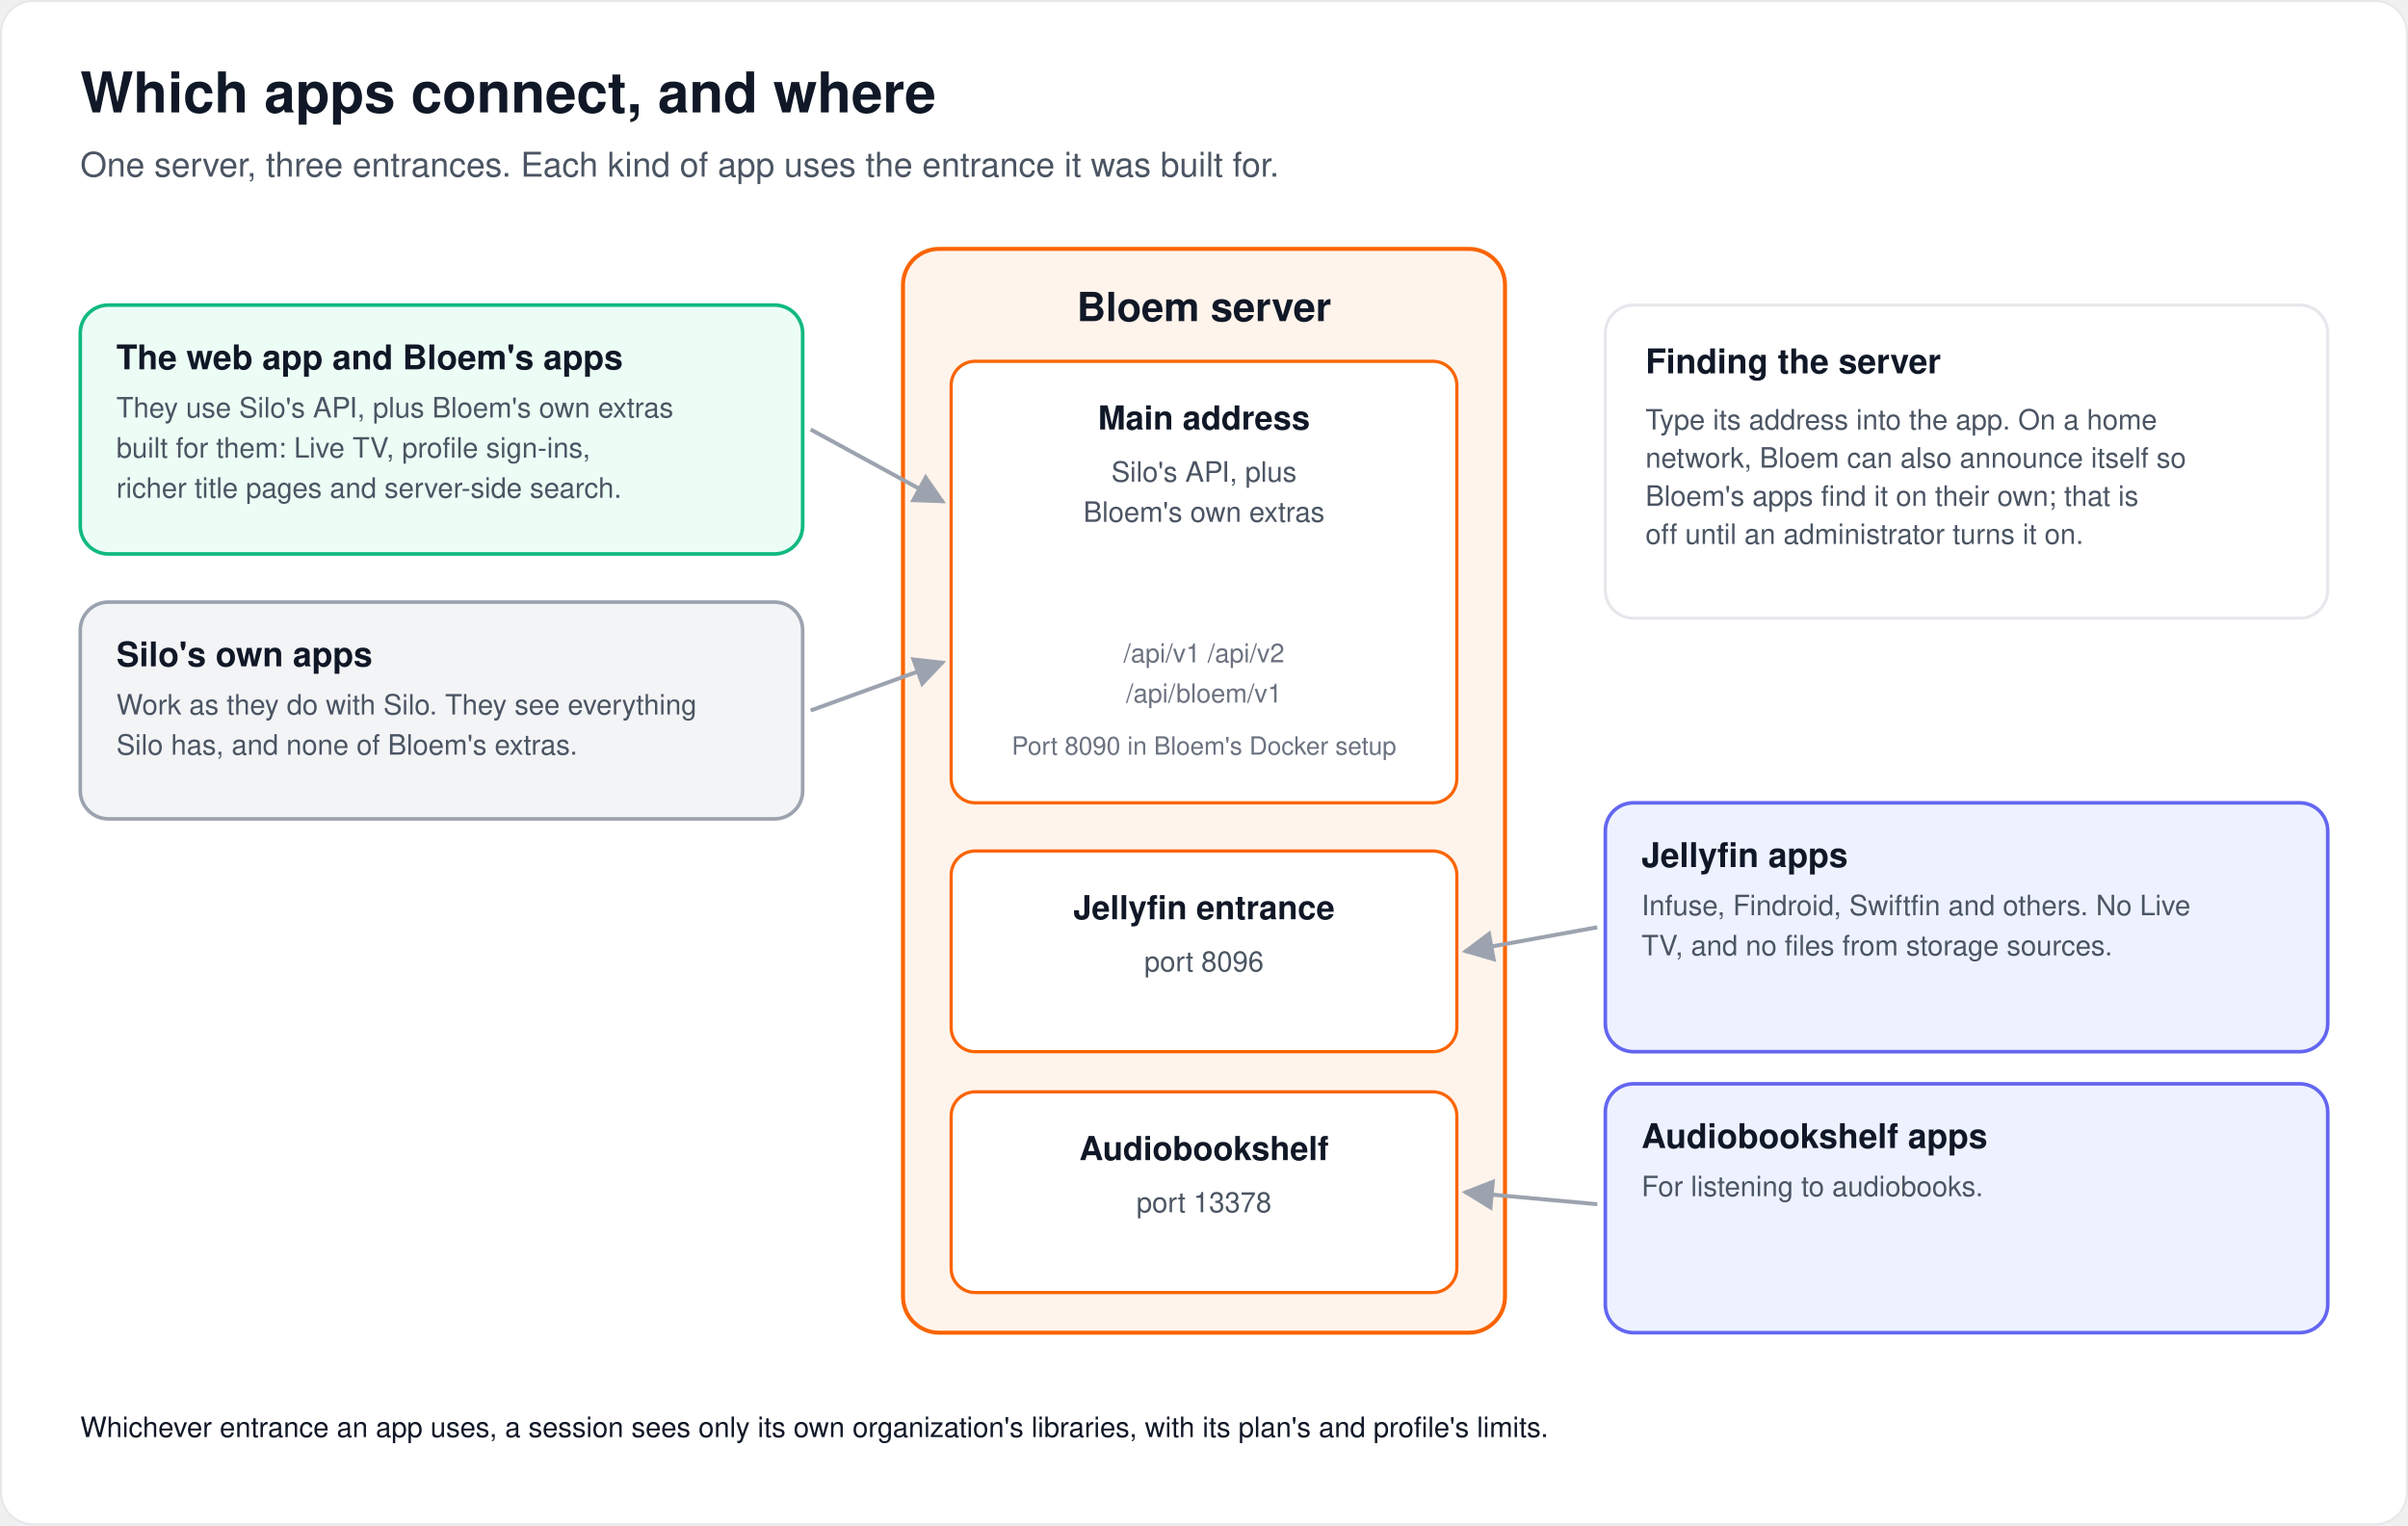
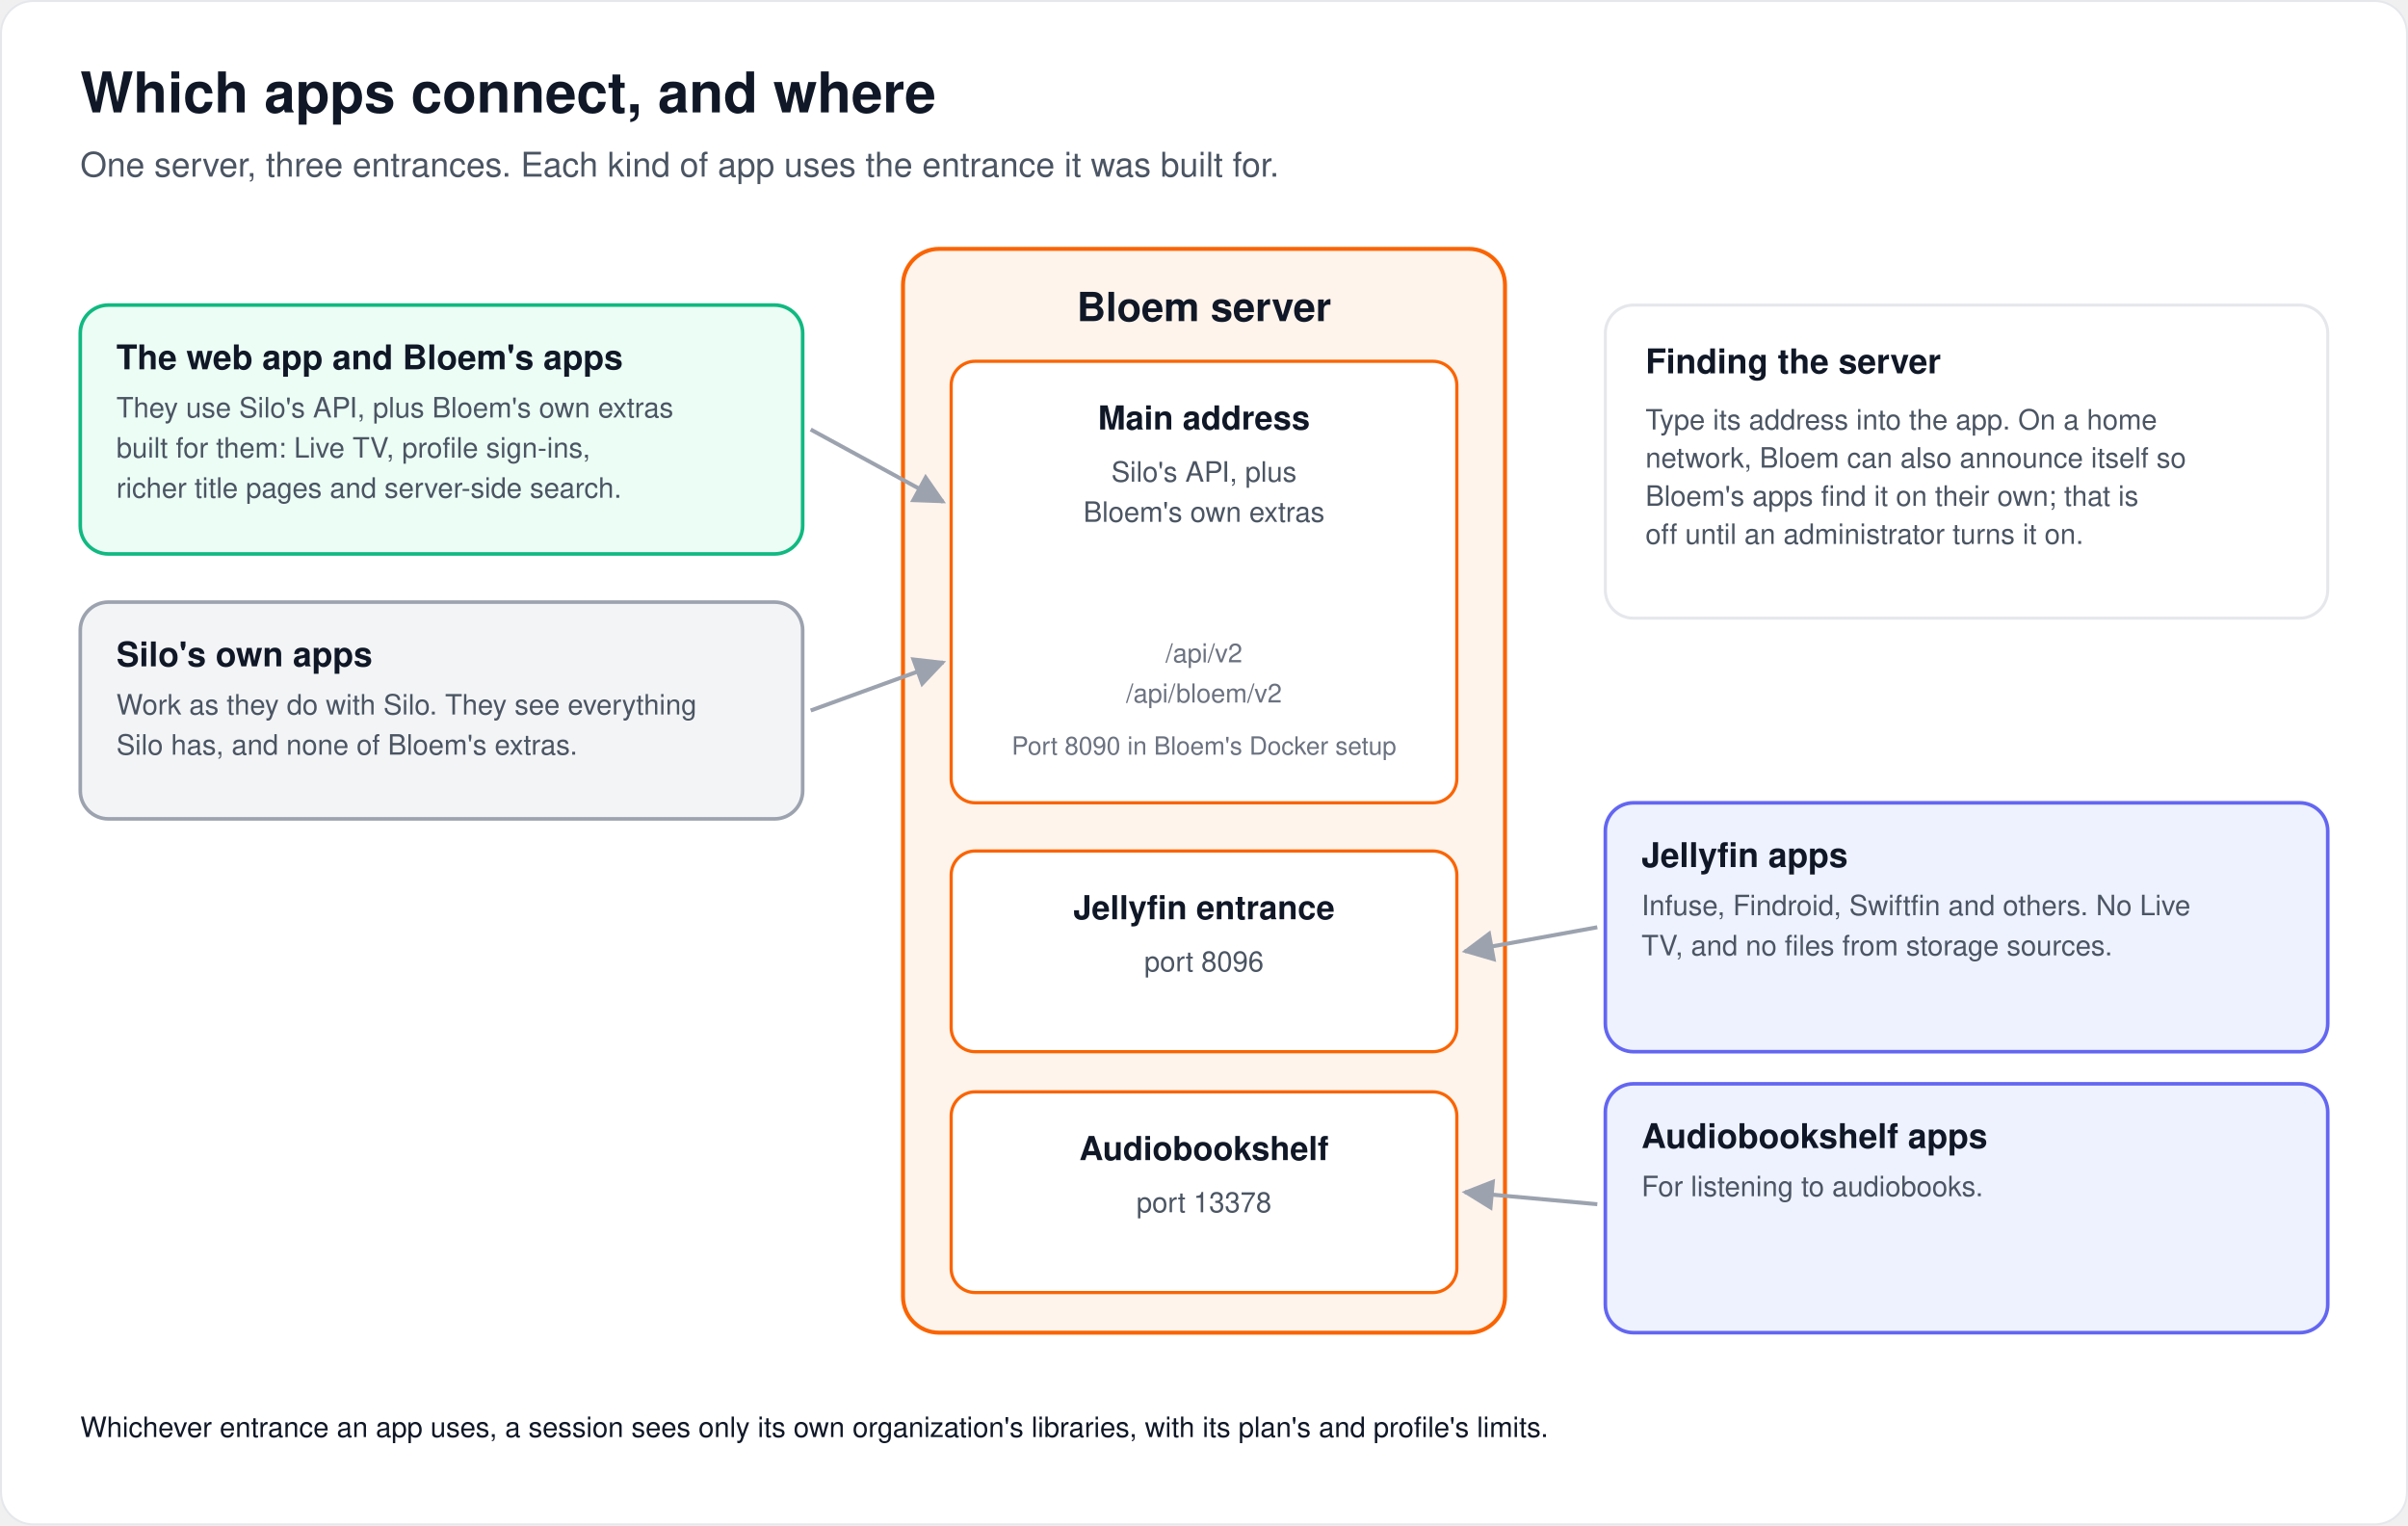
<svg xmlns="http://www.w3.org/2000/svg" width="1200" height="760" viewBox="0 0 1200 760" role="img" aria-labelledby="t d" font-family="'Segoe UI', 'Helvetica Neue', Helvetica, Arial, sans-serif">
  <defs>
    <marker id="arrow" viewBox="0 0 10 10" refX="9" refY="5" markerWidth="8" markerHeight="8" orient="auto-start-reverse">
      <path d="M0,0 L10,5 L0,10 z" fill="#9CA3AF" />
    </marker>
  </defs>
  <rect x="0.5" y="0.5" width="1199" height="759" rx="16" fill="#FFFFFF" stroke="#E5E7EB" />
  <text x="40" y="56" font-size="28" font-weight="700" fill="#101827" text-anchor="start">Which apps connect, and where</text>
  <text x="40" y="88" font-size="17" font-weight="normal" fill="#4B5563" text-anchor="start">One server, three entrances. Each kind of app uses the entrance it was built for.</text>
  <rect x="450" y="124" width="300" height="540" rx="18" fill="#FFF4EC" stroke="#FA6400" stroke-width="2" />
  <text x="600" y="160" font-size="20" font-weight="700" fill="#101827" text-anchor="middle">Bloem server</text>
  <rect x="474" y="180" width="252" height="220" rx="12" fill="#FFFFFF" stroke="#FA6400" stroke-width="1.6" />
  <text x="600" y="214" font-size="16.5" font-weight="700" fill="#101827" text-anchor="middle">Main address</text>
  <text x="600" y="240" font-size="14" font-weight="normal" fill="#4B5563" text-anchor="middle">Silo's API, plus</text>
  <text x="600" y="260" font-size="14" font-weight="normal" fill="#4B5563" text-anchor="middle">Bloem's own extras</text>
  <rect x="474" y="424" width="252" height="100" rx="12" fill="#FFFFFF" stroke="#FA6400" stroke-width="1.6" />
  <text x="600" y="458" font-size="16.5" font-weight="700" fill="#101827" text-anchor="middle">Jellyfin entrance</text>
  <text x="600" y="484" font-size="14" font-weight="normal" fill="#4B5563" text-anchor="middle">port 8096</text>
  <rect x="474" y="544" width="252" height="100" rx="12" fill="#FFFFFF" stroke="#FA6400" stroke-width="1.6" />
  <text x="600" y="578" font-size="16.5" font-weight="700" fill="#101827" text-anchor="middle">Audiobookshelf</text>
  <text x="600" y="604" font-size="14" font-weight="normal" fill="#4B5563" text-anchor="middle">port 13378</text>
-   <text x="600" y="330" font-size="13" font-weight="normal" fill="#6B7280" text-anchor="middle">/api/v1  /api/v2</text>
-   <text x="600" y="350" font-size="13" font-weight="normal" fill="#6B7280" text-anchor="middle">/api/bloem/v1</text>
+   <text x="600" y="330" font-size="13" font-weight="normal" fill="#6B7280" text-anchor="middle">/api/v2</text>
+   <text x="600" y="350" font-size="13" font-weight="normal" fill="#6B7280" text-anchor="middle">/api/bloem/v2</text>
  <text x="600" y="376" font-size="12.5" font-weight="normal" fill="#6B7280" text-anchor="middle">Port 8090 in Bloem's Docker setup</text>
  <rect x="40" y="152" width="360" height="124" rx="14" fill="#ECFDF5" stroke="#10B981" stroke-width="1.8" />
  <text x="58" y="184" font-size="17" font-weight="700" fill="#101827" text-anchor="start">The web app and Bloem's apps</text>
  <text x="58" y="208" font-size="14" font-weight="normal" fill="#4B5563" text-anchor="start">They use Silo's API, plus Bloem's own extras</text>
  <text x="58" y="228" font-size="14" font-weight="normal" fill="#4B5563" text-anchor="start">built for them: Live TV, profile sign-ins,</text>
  <text x="58" y="248" font-size="14" font-weight="normal" fill="#4B5563" text-anchor="start">richer title pages and server-side search.</text>
  <line x1="404" y1="214" x2="470" y2="250" stroke="#9CA3AF" stroke-width="2" marker-end="url(#arrow)" />
  <rect x="40" y="300" width="360" height="108" rx="14" fill="#F3F4F6" stroke="#9CA3AF" stroke-width="1.8" />
  <text x="58" y="332" font-size="17" font-weight="700" fill="#101827" text-anchor="start">Silo's own apps</text>
  <text x="58" y="356" font-size="14" font-weight="normal" fill="#4B5563" text-anchor="start">Work as they do with Silo. They see everything</text>
  <text x="58" y="376" font-size="14" font-weight="normal" fill="#4B5563" text-anchor="start">Silo has, and none of Bloem's extras.</text>
  <line x1="404" y1="354" x2="470" y2="330" stroke="#9CA3AF" stroke-width="2" marker-end="url(#arrow)" />
  <rect x="800" y="400" width="360" height="124" rx="14" fill="#EEF2FF" stroke="#6366F1" stroke-width="1.8" />
  <text x="818" y="432" font-size="17" font-weight="700" fill="#101827" text-anchor="start">Jellyfin apps</text>
  <text x="818" y="456" font-size="14" font-weight="normal" fill="#4B5563" text-anchor="start">Infuse, Findroid, Swiftfin and others. No Live</text>
  <text x="818" y="476" font-size="14" font-weight="normal" fill="#4B5563" text-anchor="start">TV, and no files from storage sources.</text>
  <line x1="796" y1="462" x2="730" y2="474" stroke="#9CA3AF" stroke-width="2" marker-end="url(#arrow)" />
  <rect x="800" y="540" width="360" height="124" rx="14" fill="#EEF2FF" stroke="#6366F1" stroke-width="1.8" />
  <text x="818" y="572" font-size="17" font-weight="700" fill="#101827" text-anchor="start">Audiobookshelf apps</text>
  <text x="818" y="596" font-size="14" font-weight="normal" fill="#4B5563" text-anchor="start">For listening to audiobooks.</text>
  <line x1="796" y1="600" x2="730" y2="594" stroke="#9CA3AF" stroke-width="2" marker-end="url(#arrow)" />
  <rect x="800" y="152" width="360" height="156" rx="14" fill="#FFFFFF" stroke="#E5E7EB" stroke-width="1.5" />
  <text x="820" y="186" font-size="17" font-weight="700" fill="#101827" text-anchor="start">Finding the server</text>
  <text x="820" y="214" font-size="14" font-weight="normal" fill="#4B5563" text-anchor="start">Type its address into the app. On a home</text>
  <text x="820" y="233" font-size="14" font-weight="normal" fill="#4B5563" text-anchor="start">network, Bloem can also announce itself so</text>
  <text x="820" y="252" font-size="14" font-weight="normal" fill="#4B5563" text-anchor="start">Bloem's apps find it on their own; that is</text>
  <text x="820" y="271" font-size="14" font-weight="normal" fill="#4B5563" text-anchor="start">off until an administrator turns it on.</text>
  <text x="40" y="716" font-size="14" font-weight="normal" fill="#101827" text-anchor="start">Whichever entrance an app uses, a session sees only its own organization's libraries, with its plan's and profile's limits.</text>
</svg>
